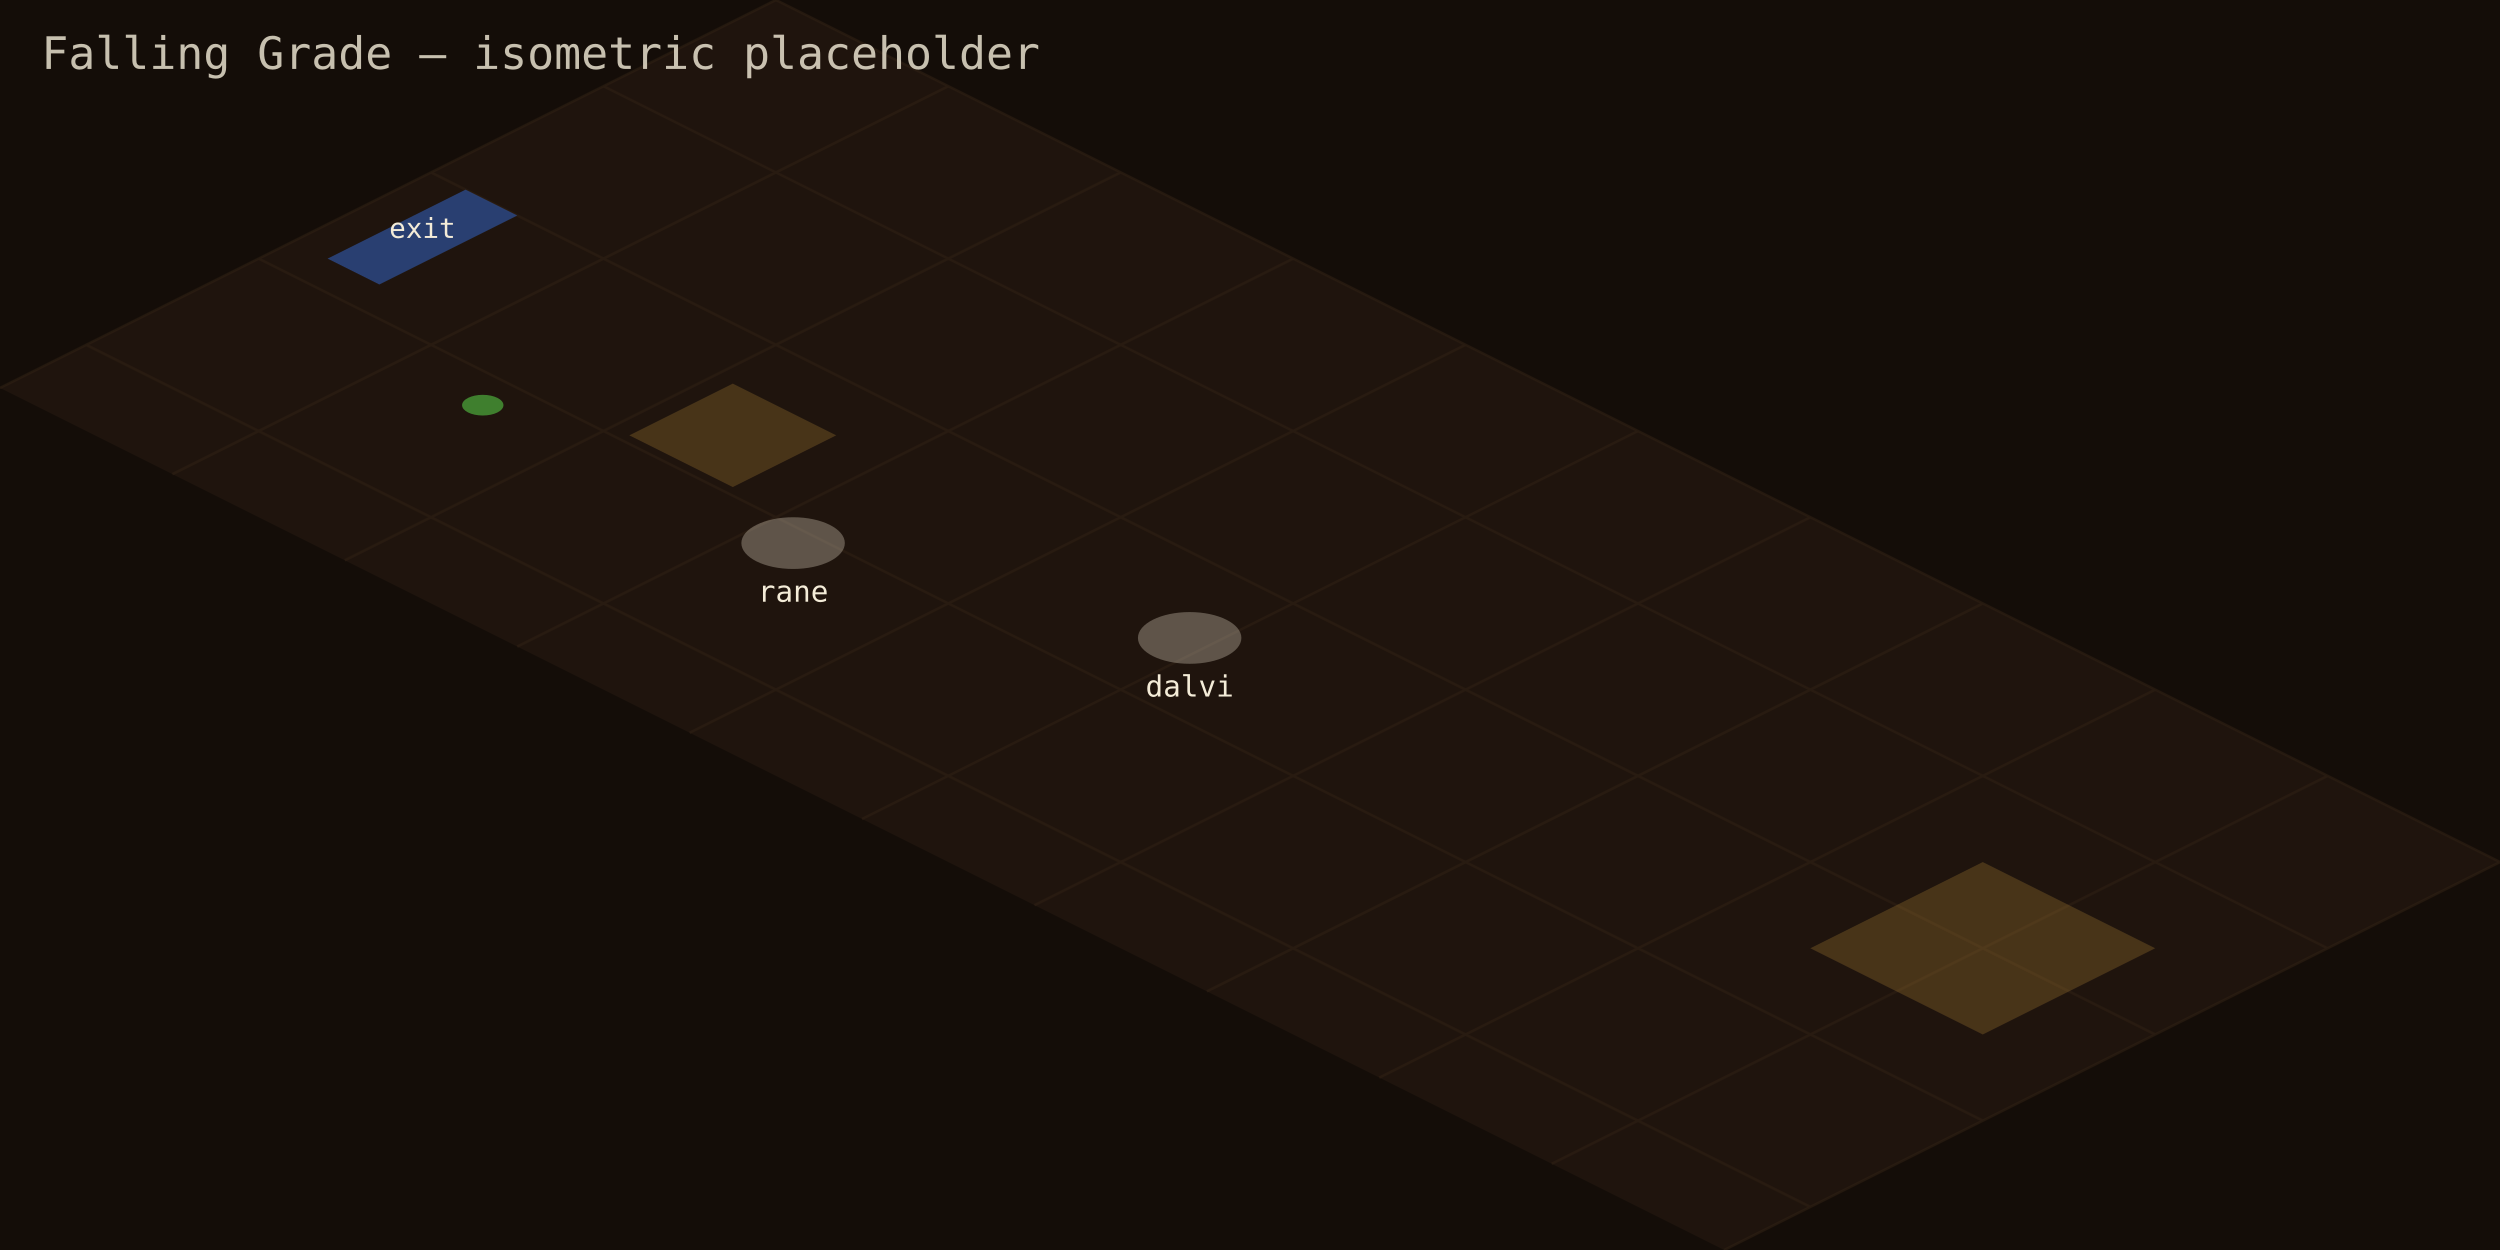
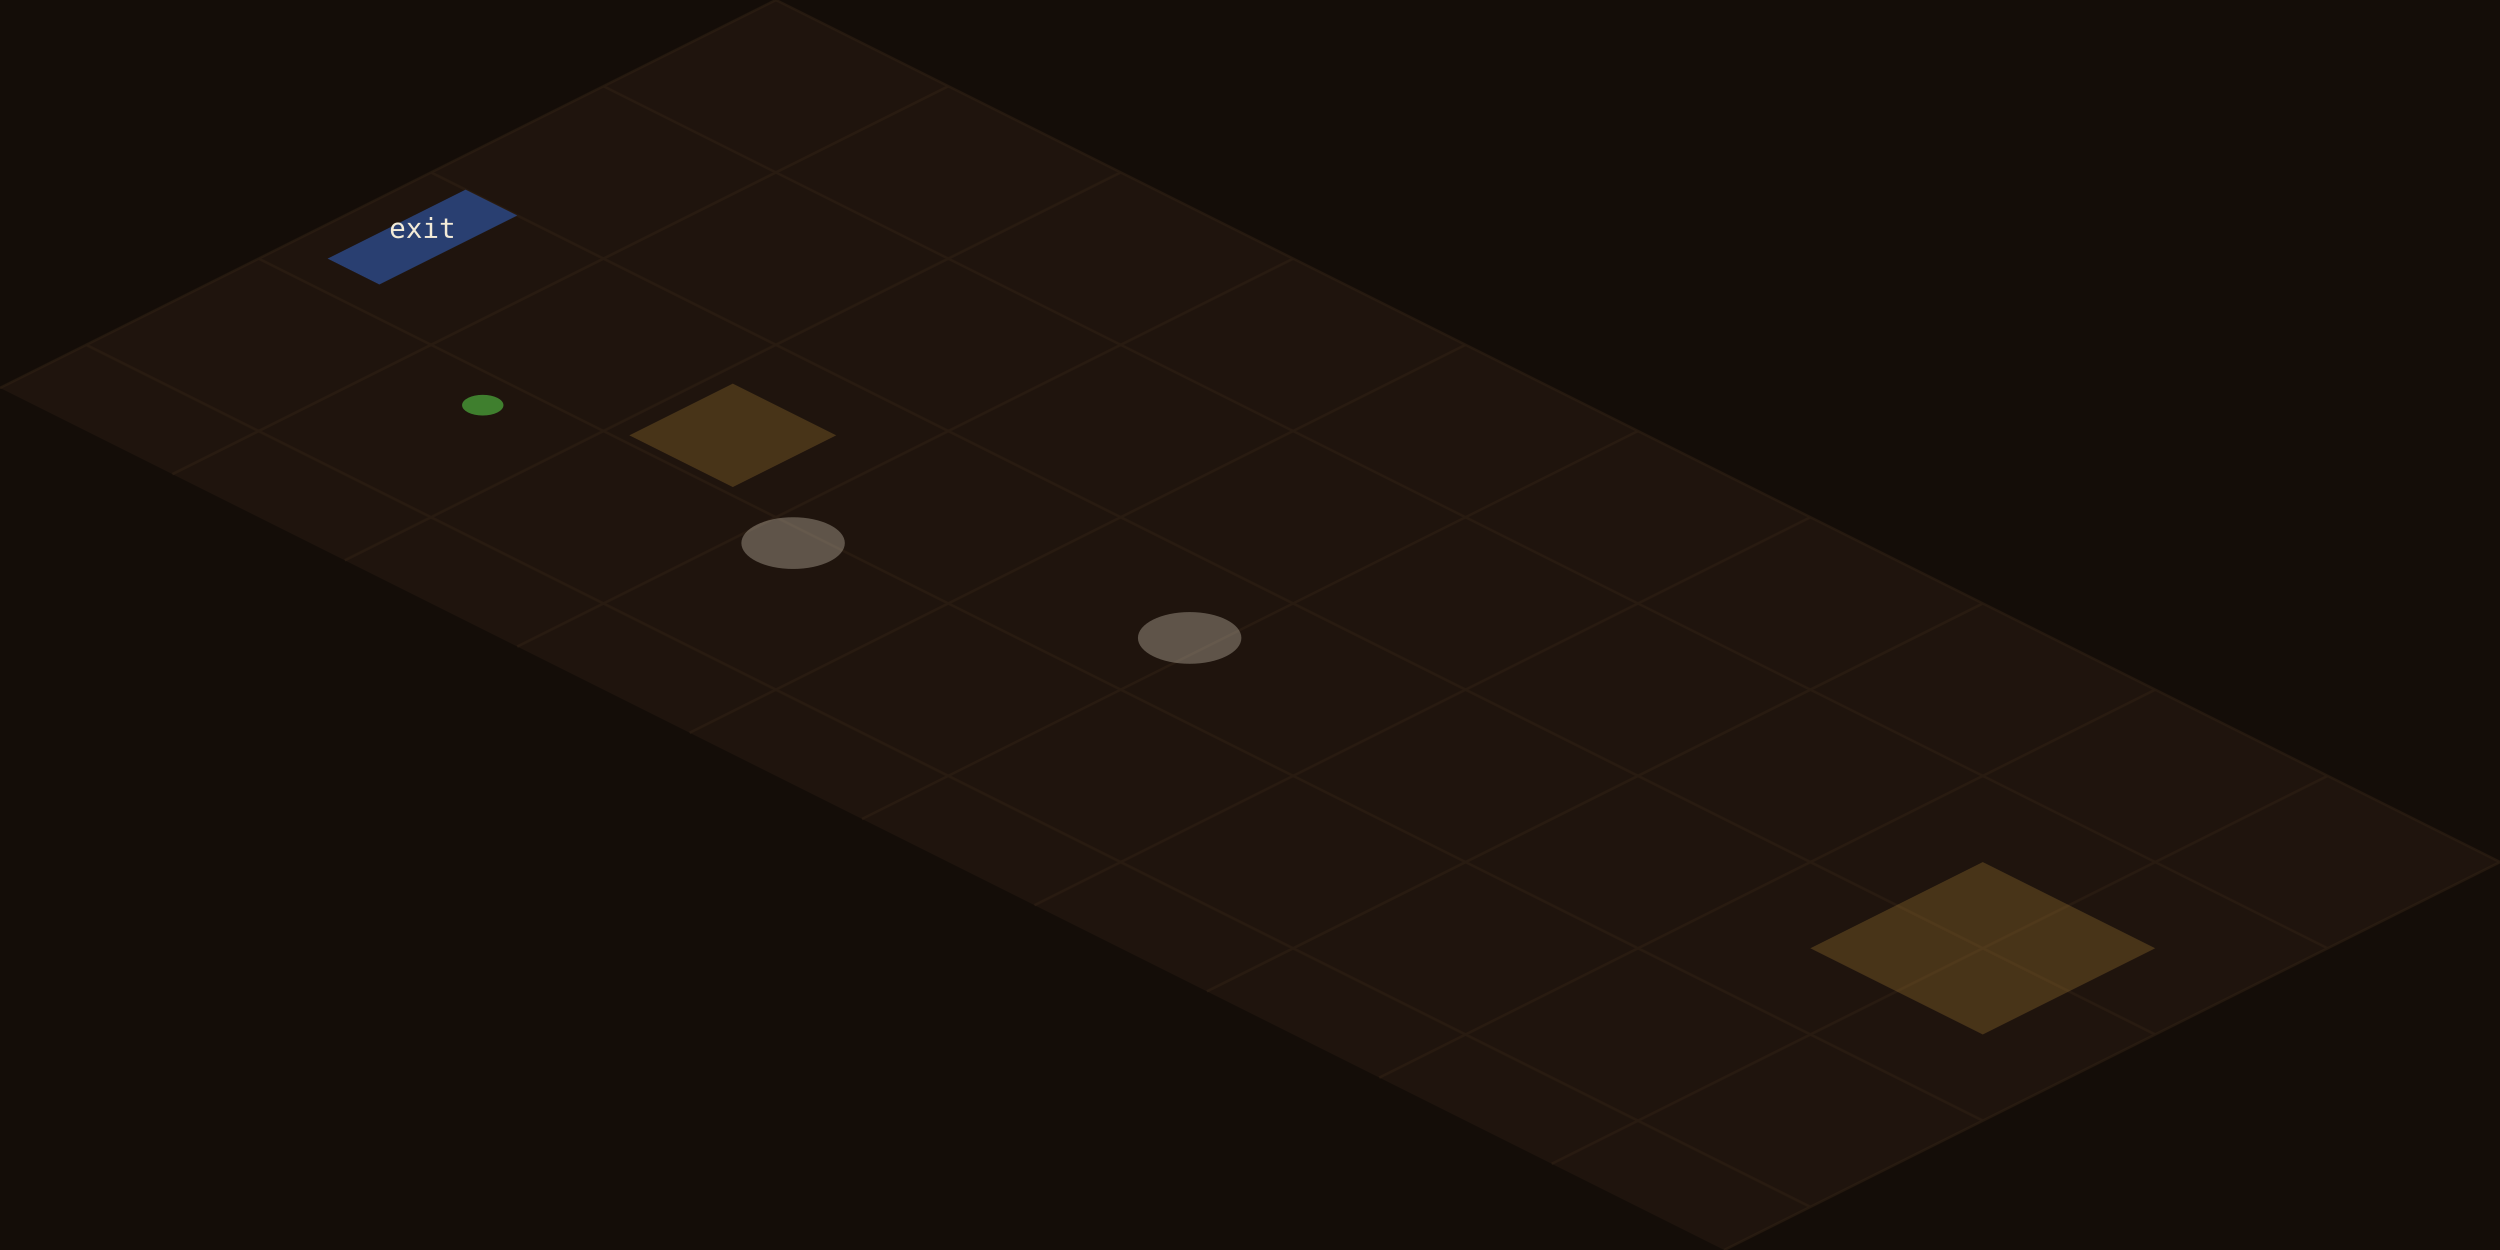
<svg xmlns="http://www.w3.org/2000/svg" width="1450" height="725" viewBox="0 0 1450 725">
  <rect width="1450" height="725" fill="#140d08" />
  <polygon points="450.0,0.0 1450.0,500.0 1000.0,725.0 0.0,225.0" fill="#1f140d" />
  <g stroke="#2d1e12" stroke-width="1.5" opacity="0.65">
    <line x1="450.0" y1="0.0" x2="0.0" y2="225.0" />
    <line x1="550.0" y1="50.0" x2="100.0" y2="275.0" />
    <line x1="650.0" y1="100.0" x2="200.0" y2="325.0" />
    <line x1="750.0" y1="150.0" x2="300.0" y2="375.0" />
    <line x1="850.0" y1="200.0" x2="400.0" y2="425.0" />
    <line x1="950.0" y1="250.0" x2="500.0" y2="475.0" />
    <line x1="1050.0" y1="300.0" x2="600.0" y2="525.0" />
    <line x1="1150.0" y1="350.0" x2="700.0" y2="575.0" />
    <line x1="1250.0" y1="400.0" x2="800.0" y2="625.0" />
    <line x1="1350.0" y1="450.0" x2="900.0" y2="675.0" />
    <line x1="1450.0" y1="500.0" x2="1000.0" y2="725.0" />
    <line x1="450.0" y1="0.0" x2="1450.0" y2="500.0" />
    <line x1="350.0" y1="50.0" x2="1350.0" y2="550.0" />
    <line x1="250.0" y1="100.0" x2="1250.0" y2="600.0" />
    <line x1="150.0" y1="150.0" x2="1150.0" y2="650.0" />
    <line x1="50.0" y1="200.0" x2="1050.0" y2="700.0" />
  </g>
  <polygon points="270.0,110.0 300.0,125.0 220.0,165.0 190.0,150.0" fill="#2c4a8a" opacity="0.8" />
  <text x="245" y="138" fill="#f4ecd8" font-family="monospace" font-size="16" text-anchor="middle">exit</text>
  <polygon points="425.0,222.5 485.0,252.5 425.0,282.5 365.0,252.5" fill="#d9a441" opacity="0.22" />
  <polygon points="1150.0,500.0 1250.0,550.0 1150.0,600.0 1050.0,550.0" fill="#d9a441" opacity="0.22" />
  <ellipse cx="460" cy="315" rx="30" ry="15" fill="#f4ecd8" opacity="0.3" />
-   <text x="460" y="349" fill="#f4ecd8" font-family="monospace" font-size="17" text-anchor="middle">rane</text>
  <ellipse cx="690" cy="370" rx="30" ry="15" fill="#f4ecd8" opacity="0.3" />
-   <text x="690" y="404" fill="#f4ecd8" font-family="monospace" font-size="17" text-anchor="middle">dalvi</text>
  <ellipse cx="280" cy="235" rx="12" ry="6" fill="#3f7f2e" />
-   <text x="24" y="40" fill="#f4ecd8" font-family="monospace" font-size="26" opacity="0.8">Falling Grade — isometric placeholder</text>
</svg>
